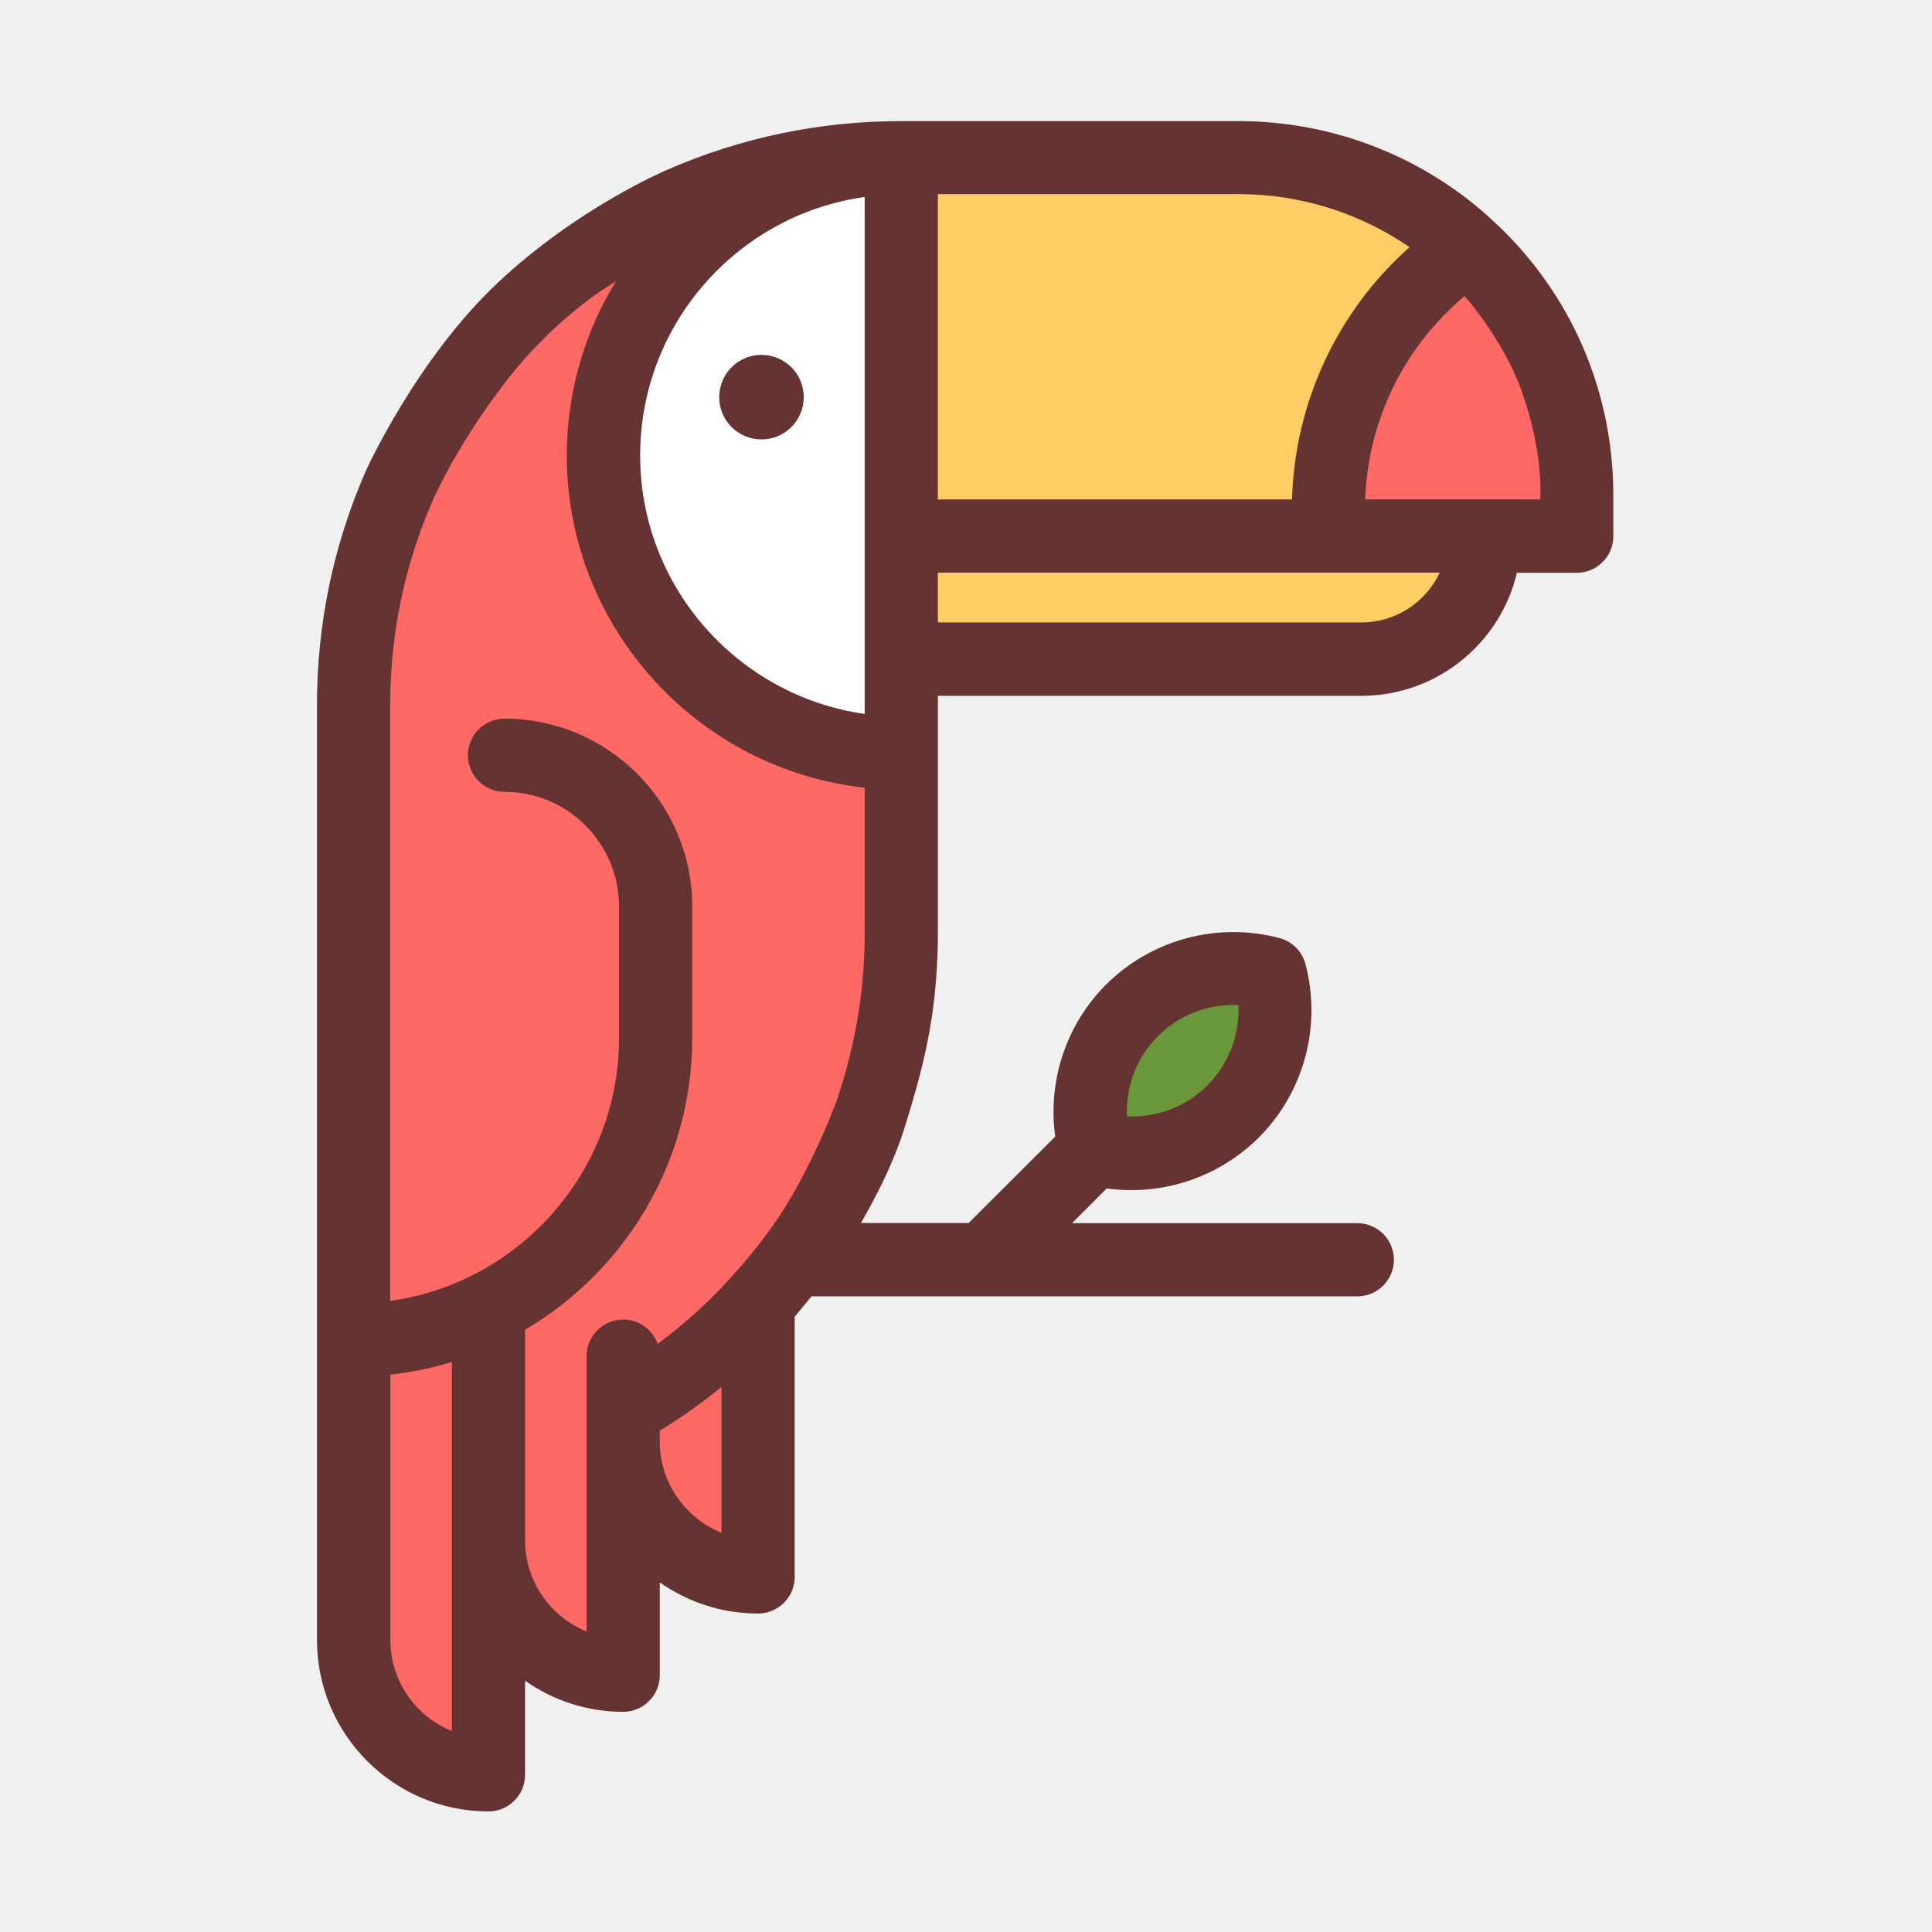
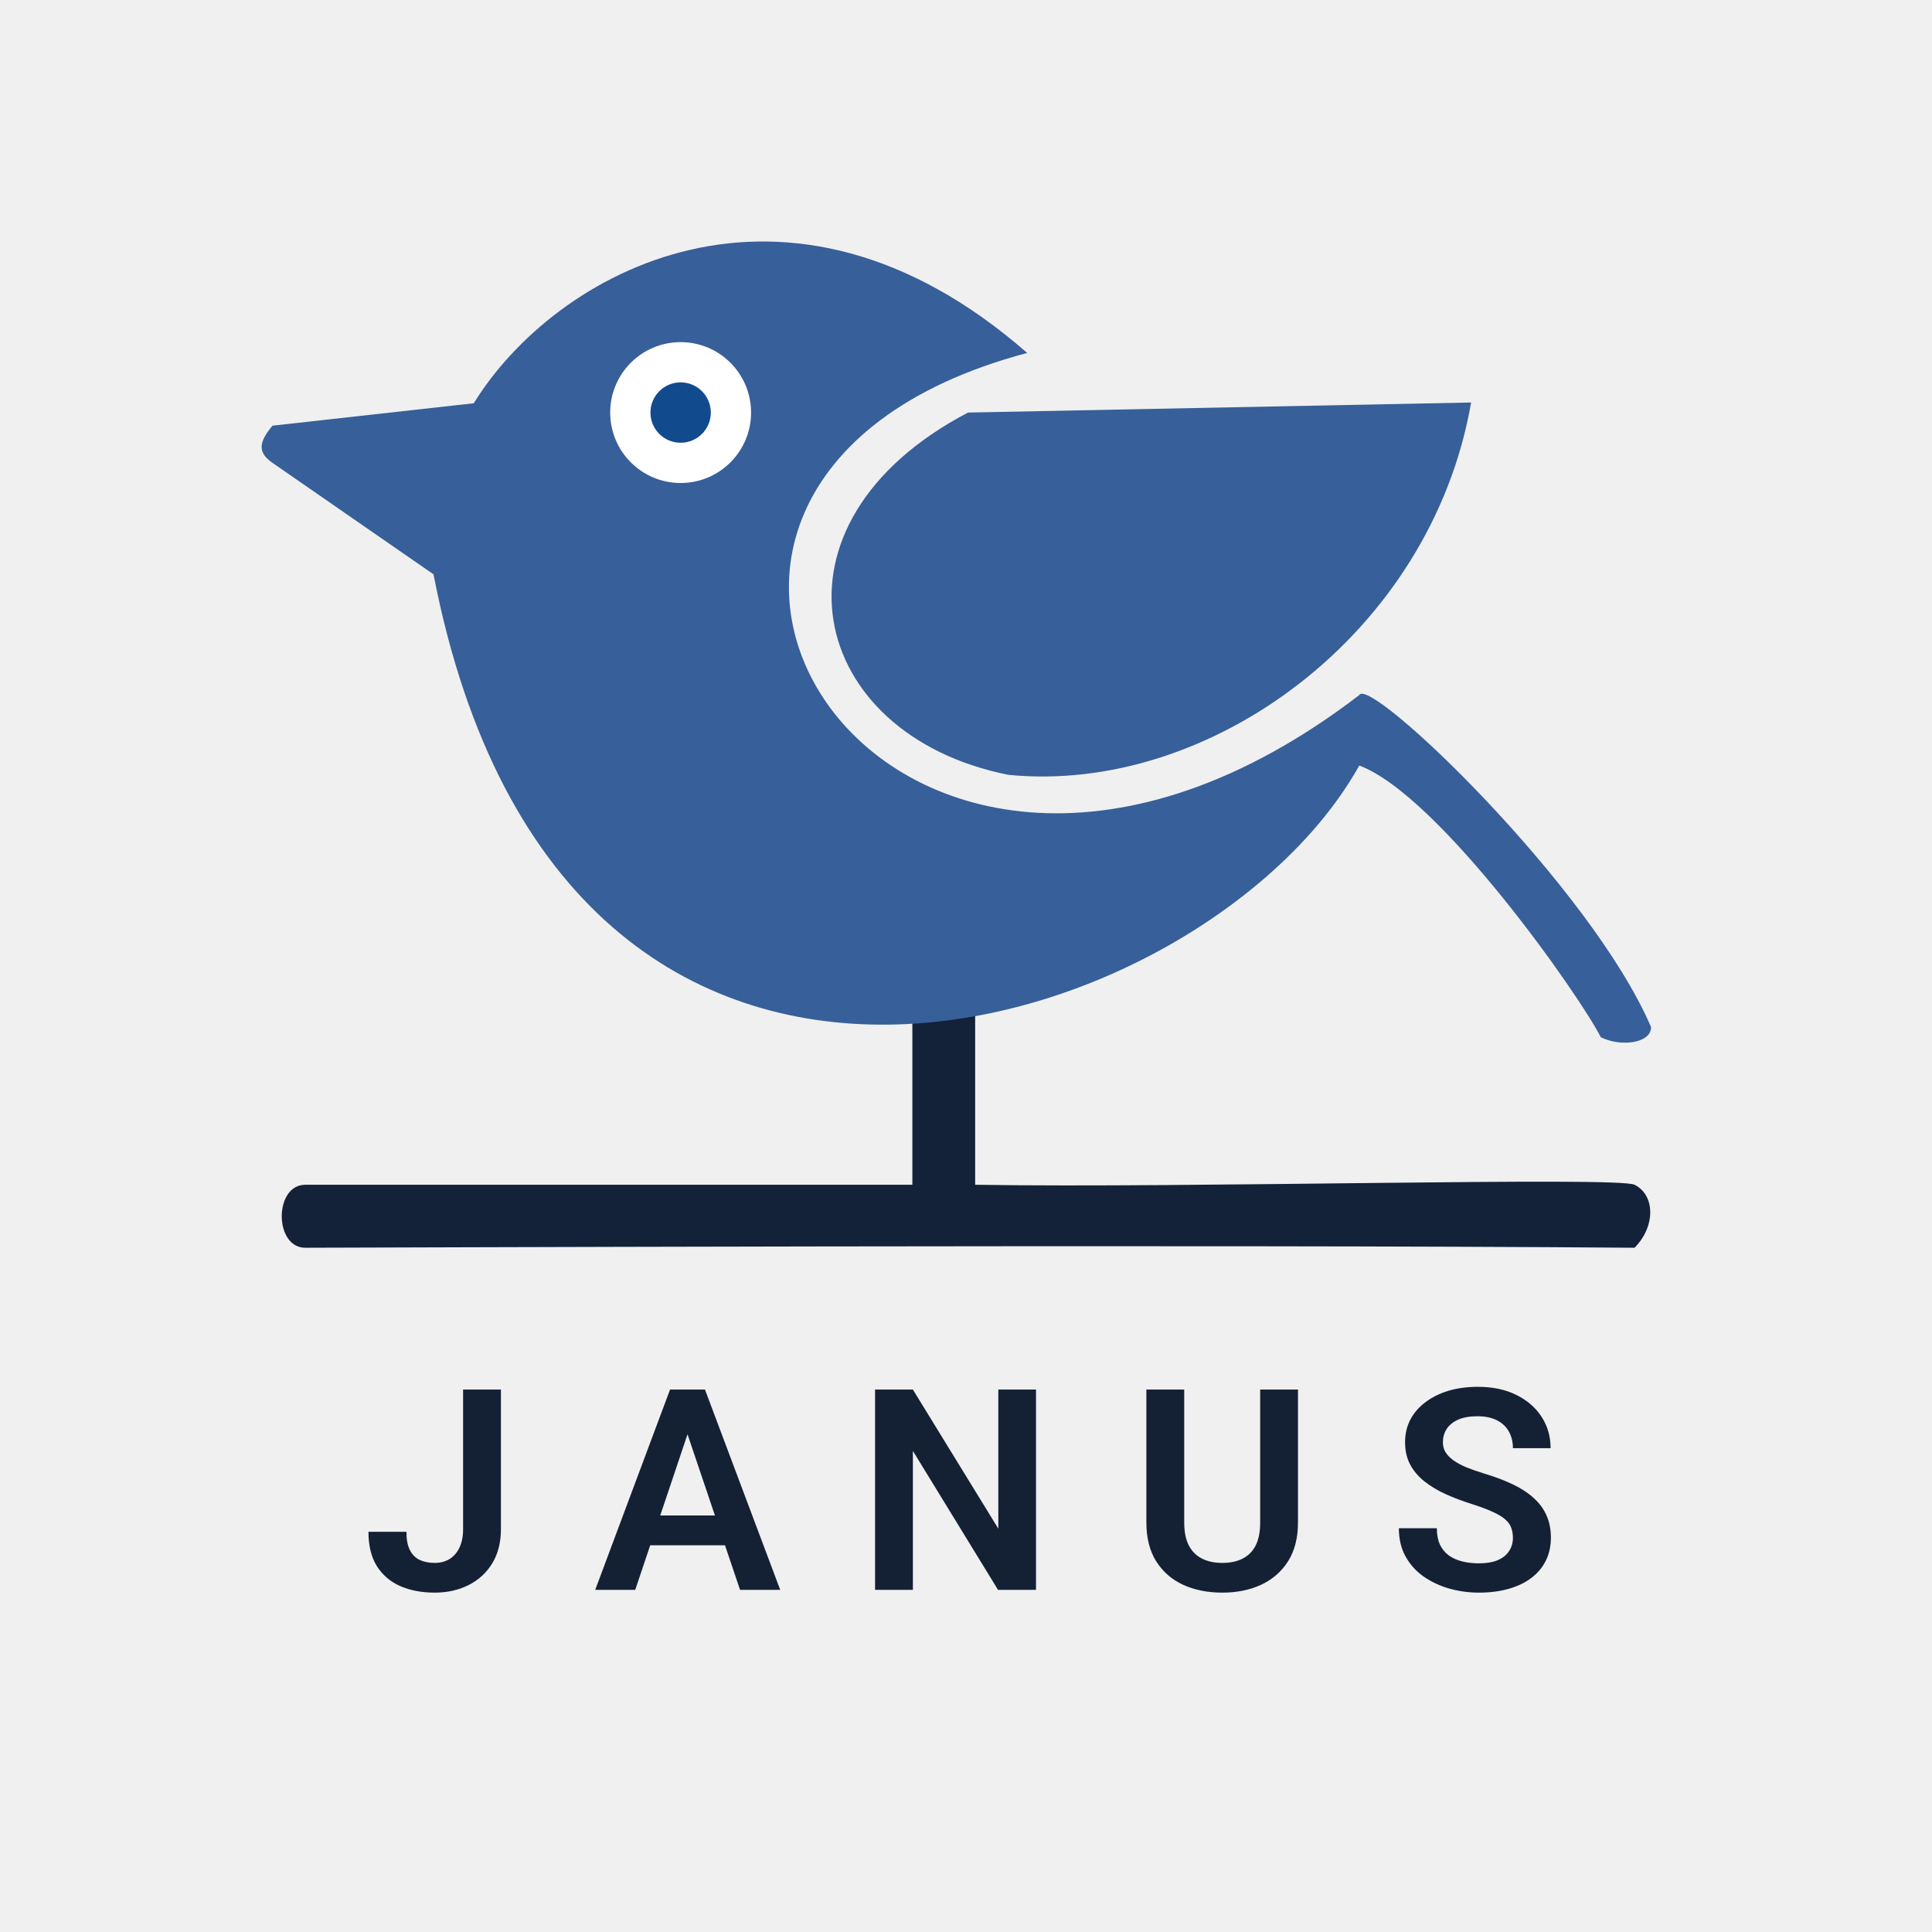
- <svg xmlns="http://www.w3.org/2000/svg" t="1694341917588" class="icon" viewBox="0 0 1024 1024" version="1.1" p-id="5430" width="200" height="200">
-   <path d="M855.1 262.6v21.6c0 10.7-8.7 19.4-19.4 19.4H804c-8.8 37.3-42.4 65.2-82.4 65.2H497.1v125.9c0 15.1-1.1 30.2-3.3 45.1 0 0.2 0 0.3-0.1 0.4-2.9 19.4-8.3 38.4-14.1 57-7.5 24.6-22.2 49-23.3 51h57.1l45.9-45.8c-4.1-29.3 5.7-59.3 26.9-80.5 24-24 59.2-33.4 92-24.7 6.7 1.8 11.9 7 13.7 13.7 8.7 32.8-0.7 68-24.7 92-18 18-42.5 27.9-67.5 27.9-4.3 0-8.7-0.3-13.1-0.9l-18.4 18.4h151.2c10.7 0 19.4 8.7 19.4 19.4s-8.7 19.4-19.4 19.4H430.1c-1.2 1.5-6.9 8.4-8.5 10.3l-0.4 0.5v137.9c0 10.7-8.7 19.4-19.4 19.4-19.4 0-37.3-6.1-52.1-16.5v49.2c0 10.7-8.7 19.4-19.4 19.4-19.3 0-37.3-6.1-52-16.5v49.9c0 10.7-8.7 19.4-19.4 19.4-50.1 0-90.9-40.8-90.9-90.9V373.8c0-43.1 8.7-84.8 25.8-124 0 0 26.7-59.3 70.2-100.1 42.5-39.9 89.6-59.7 89.6-59.7 39.2-17.1 80.9-25.8 123.9-25.8h179.1c47.6 0 93.6 17.1 129.5 48.1 1.9 1.6 9.1 8.3 10.8 10 37.6 37.4 58.2 87.2 58.2 140.3z" fill="#663333" p-id="5431" />
-   <path d="M806.3 206.7c12.3 34 10 58 10 58h-92.7c1.4-42 20.7-81 52.7-107.8 0.1 0.1 20.2 22.7 30 49.8z" fill="#FE6865" p-id="5432" />
-   <path d="M497.1 303.5h266c-7.3 15.6-23.2 26.4-41.5 26.4H497.1v-26.4z" fill="#FFCC66" p-id="5433" />
-   <path d="M656.4 532.7c0.7 15.7-5.1 31.3-16.5 42.6-11.3 11.3-26.9 17.2-42.6 16.4-0.7-15.7 5.1-31.3 16.5-42.6 11.3-11.3 26.9-17.1 42.6-16.4z" fill="#6A973A" p-id="5434" />
-   <path d="M458.3 417.5v77.1c0 13.3-1 26.7-2.9 39.8 0 0.2 0 0.3-0.1 0.4-2.5 16.8-6.6 33.5-12.2 49.5 0 0-10.4 28.5-26.4 54.6-15.1 24.7-37.8 47.2-37.8 47.2-9.5 9.5-19.6 18.2-30.3 26.2-2.7-7.5-9.8-12.9-18.3-12.9-10.7 0-19.4 8.7-19.4 19.4v145.9c-19.1-7.7-32.6-26.5-32.6-48.3V704.8c53-31.2 88.6-88.9 88.6-154.7v-69.7c0-54.8-44.6-99.5-99.5-99.5-10.7 0-19.4 8.7-19.4 19.4s8.7 19.4 19.4 19.4c16.2 0 31.4 6.3 42.9 17.8 11.4 11.5 17.8 26.7 17.8 42.9v69.7c0 71-52.9 129.9-121.3 139.4V373.8c0-37.7 7.6-74.2 22.5-108.4 0 0 12.5-29.2 38.9-63.3 27.6-35.7 57.3-52.4 58.2-52.9-16.5 26.9-26 58.5-26 92.3 0.1 91 69.3 166.3 157.9 176z" fill="#FE6865" p-id="5435" />
-   <path d="M458.3 104.4v274c-67.1-9.5-119-67.3-119-137 0-69.8 51.8-127.6 119-137z" fill="#FFFFFF" p-id="5436" />
-   <path d="M403.6 188.1c12.4 0 22.4 10 22.4 22.4 0 12.4-10 22.4-22.4 22.4-12.4 0-22.4-10-22.4-22.4 0-12.4 10-22.4 22.4-22.4z" fill="#663333" p-id="5437" />
-   <path d="M382.4 735.1v77.3c-19.1-7.7-32.7-26.5-32.7-48.3v-5.8c11.5-7 22.4-14.8 32.7-23.2zM239.5 721.9V917.5c-19.1-7.7-32.6-26.5-32.6-48.3V728.6c11.2-1.3 22.1-3.5 32.6-6.7z" fill="#FE6865" p-id="5438" />
-   <path d="M747.1 131c-26.5-18.2-58-28.1-90.4-28.1H497.1v161.8h187.7c1.5-51.6 24.1-99.8 62.3-133.7z" fill="#FFCC66" p-id="5439" />
+ <svg xmlns="http://www.w3.org/2000/svg" width="96" height="96" viewBox="0 0 96 96" fill="none">
+   <rect width="96" height="96" fill="transparent" />
+   <path d="M48.099 20.5L73.099 20C71.099 31.5 60.099 39.5 50.099 38.5C40.099 36.5 37.599 26 48.099 20.5Z" fill="#375F9A" />
+   <path d="M45.335 50H48.455V58.87C59.03 59.044 80.388 58.452 81.22 58.87C82.26 59.391 82.26 60.956 81.22 62C60.07 61.826 16.886 62 15.17 62C13.61 62 13.61 58.87 15.17 58.87H45.335V50Z" fill="#132238" />
+   <path d="M23.011 75.978V69.047H24.891V75.978C24.891 76.639 24.747 77.207 24.46 77.681C24.173 78.15 23.781 78.51 23.284 78.761C22.787 79.011 22.227 79.137 21.602 79.137C20.96 79.137 20.39 79.03 19.894 78.815C19.397 78.597 19.007 78.264 18.725 77.817C18.447 77.371 18.308 76.803 18.308 76.115H20.194C20.194 76.489 20.251 76.79 20.365 77.018C20.479 77.245 20.641 77.409 20.851 77.51C21.065 77.61 21.315 77.66 21.602 77.66C21.881 77.66 22.124 77.596 22.334 77.469C22.548 77.337 22.715 77.145 22.833 76.894C22.951 76.644 23.011 76.338 23.011 75.978ZM34.401 70.558L31.564 79H29.575L33.294 69.047H34.565L34.401 70.558ZM36.773 79L33.923 70.558L33.752 69.047H35.03L38.769 79H36.773ZM36.643 75.302V76.785H31.305V75.302H36.643ZM51.479 69.047V79H49.592L45.361 72.096V79H43.481V69.047H45.361L49.606 75.958V69.047H51.479ZM62.617 69.047H64.496V75.657C64.496 76.418 64.332 77.059 64.004 77.578C63.676 78.093 63.23 78.483 62.664 78.747C62.099 79.007 61.457 79.137 60.737 79.137C60.008 79.137 59.358 79.007 58.788 78.747C58.219 78.483 57.772 78.093 57.449 77.578C57.125 77.059 56.963 76.418 56.963 75.657V69.047H58.843V75.657C58.843 76.122 58.921 76.503 59.076 76.799C59.23 77.091 59.449 77.307 59.732 77.448C60.014 77.59 60.349 77.66 60.737 77.66C61.129 77.66 61.464 77.59 61.742 77.448C62.024 77.307 62.241 77.091 62.391 76.799C62.541 76.503 62.617 76.122 62.617 75.657V69.047ZM75.176 76.416C75.176 76.225 75.146 76.054 75.087 75.903C75.032 75.748 74.93 75.609 74.779 75.486C74.634 75.359 74.426 75.236 74.157 75.117C73.893 74.994 73.551 74.867 73.132 74.734C72.667 74.588 72.234 74.424 71.833 74.242C71.432 74.06 71.079 73.848 70.774 73.606C70.473 73.365 70.238 73.087 70.07 72.772C69.901 72.454 69.817 72.084 69.817 71.665C69.817 71.255 69.903 70.881 70.076 70.544C70.254 70.207 70.505 69.917 70.828 69.676C71.152 69.43 71.532 69.241 71.97 69.108C72.412 68.976 72.9 68.91 73.433 68.91C74.171 68.91 74.809 69.045 75.347 69.314C75.889 69.582 76.308 69.947 76.605 70.407C76.901 70.868 77.049 71.385 77.049 71.959H75.176C75.176 71.649 75.11 71.376 74.978 71.139C74.85 70.902 74.654 70.715 74.39 70.578C74.13 70.441 73.802 70.373 73.406 70.373C73.023 70.373 72.704 70.43 72.448 70.544C72.198 70.658 72.009 70.813 71.881 71.009C71.758 71.205 71.697 71.424 71.697 71.665C71.697 71.847 71.74 72.011 71.826 72.157C71.913 72.299 72.043 72.433 72.216 72.561C72.389 72.684 72.603 72.8 72.859 72.909C73.118 73.014 73.419 73.119 73.761 73.224C74.308 73.388 74.786 73.57 75.197 73.77C75.611 73.971 75.955 74.199 76.229 74.454C76.507 74.709 76.714 74.996 76.851 75.315C76.992 75.634 77.063 75.997 77.063 76.402C77.063 76.831 76.978 77.213 76.81 77.551C76.641 77.888 76.4 78.175 76.085 78.412C75.771 78.649 75.392 78.829 74.95 78.952C74.513 79.075 74.023 79.137 73.481 79.137C72.998 79.137 72.519 79.073 72.045 78.945C71.576 78.813 71.15 78.617 70.767 78.357C70.384 78.093 70.079 77.76 69.851 77.359C69.623 76.954 69.509 76.48 69.509 75.938H71.396C71.396 76.252 71.446 76.521 71.546 76.744C71.651 76.963 71.797 77.143 71.984 77.284C72.175 77.421 72.398 77.521 72.653 77.585C72.909 77.649 73.184 77.681 73.481 77.681C73.864 77.681 74.178 77.628 74.424 77.523C74.675 77.414 74.862 77.264 74.985 77.072C75.112 76.881 75.176 76.662 75.176 76.416Z" fill="#142135" />
+   <path d="M23.541 20.038C27.541 13.539 39.041 7.039 51.041 17.538C26.541 24.038 44.041 52.538 67.541 34.538C68.041 33.538 79.041 44.038 82.041 51.038C82.041 51.839 80.541 52.038 79.541 51.538C78.541 49.538 71.541 39.538 67.541 38.038C60.041 51.538 28.041 62.038 21.541 28.538L13.541 23C12.82 22.5 12.82 22.01 13.541 21.151L23.541 20.038Z" fill="#375F9A" />
+   <circle cx="33.82" cy="20.5" r="3.5" fill="white" />
+   <circle cx="33.82" cy="20.5" r="1.5" fill="#114B8D" />
</svg>
